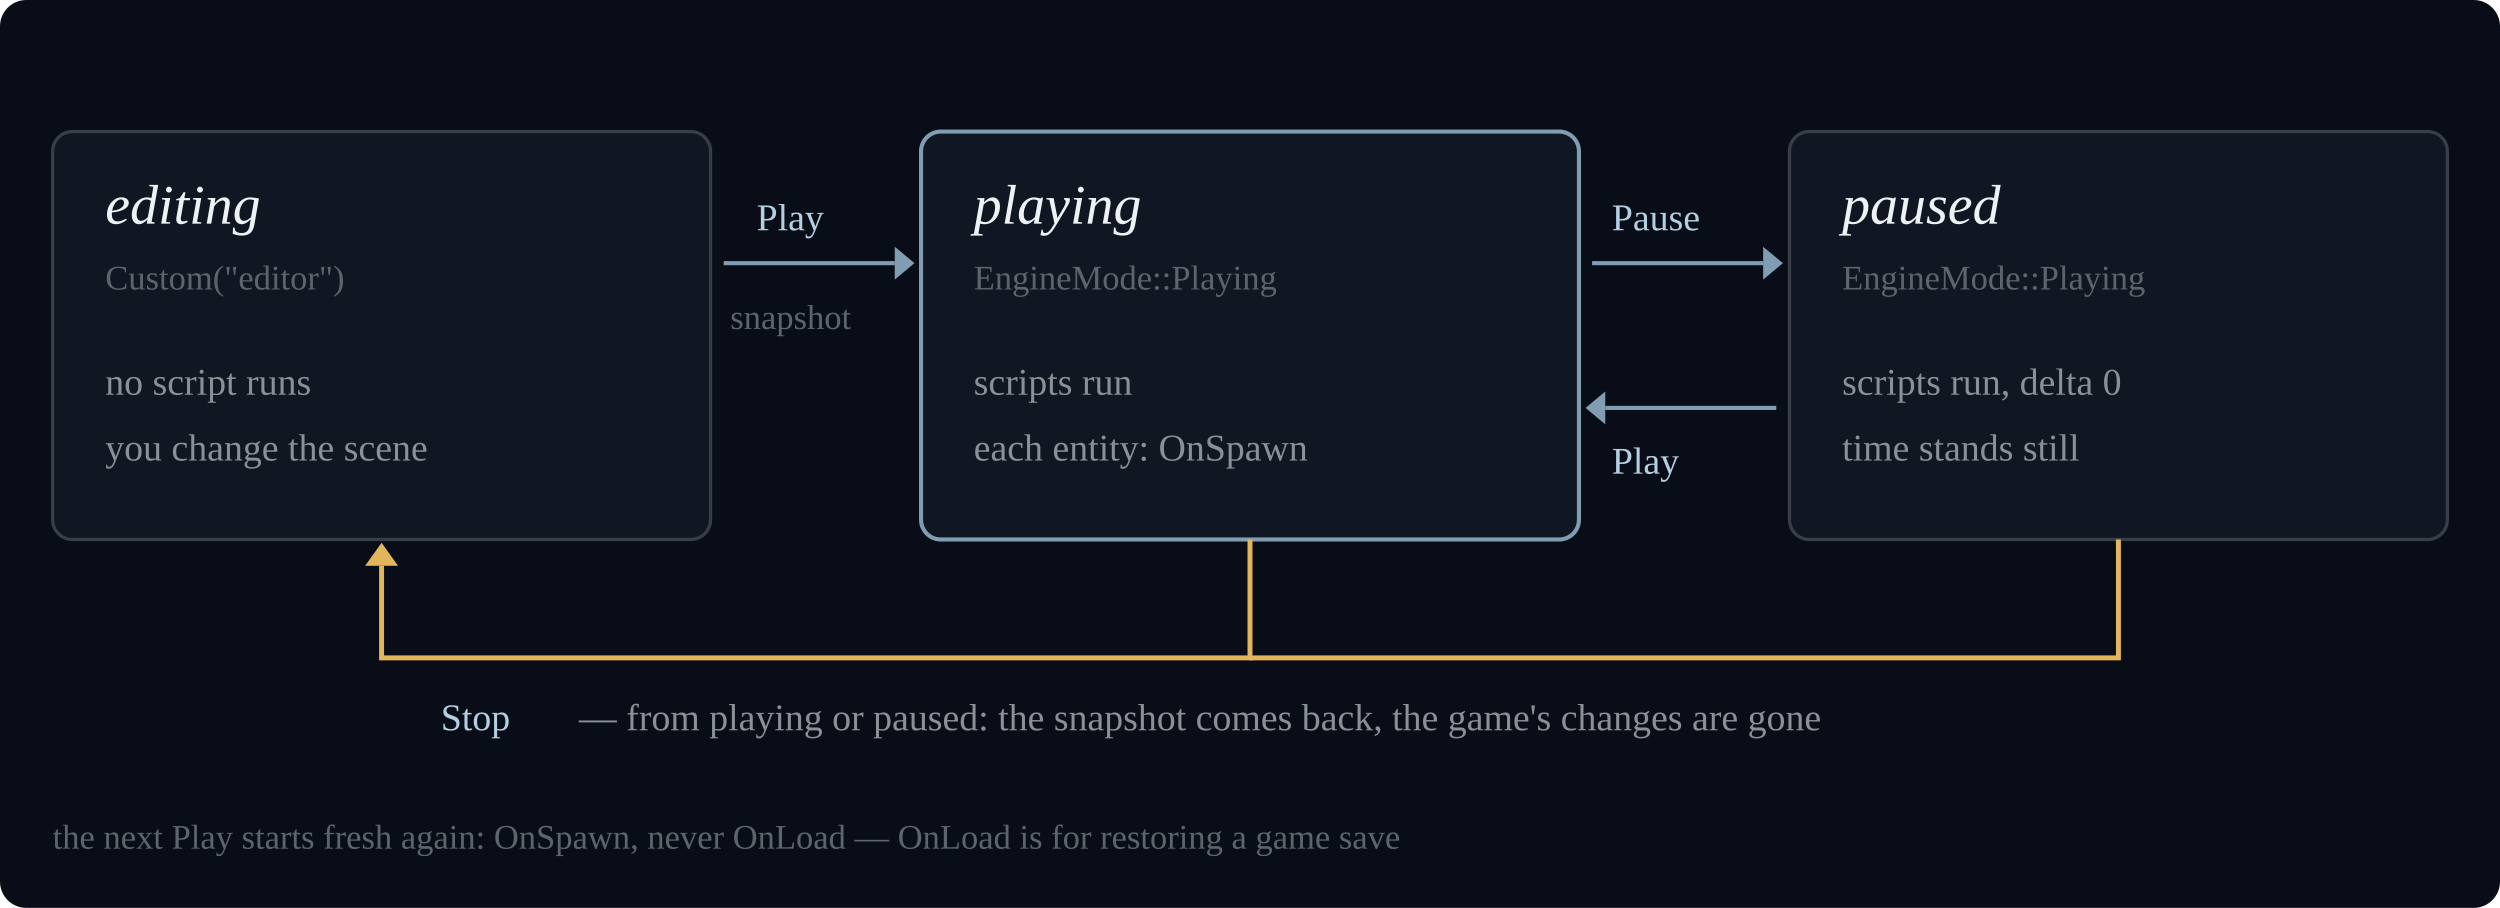
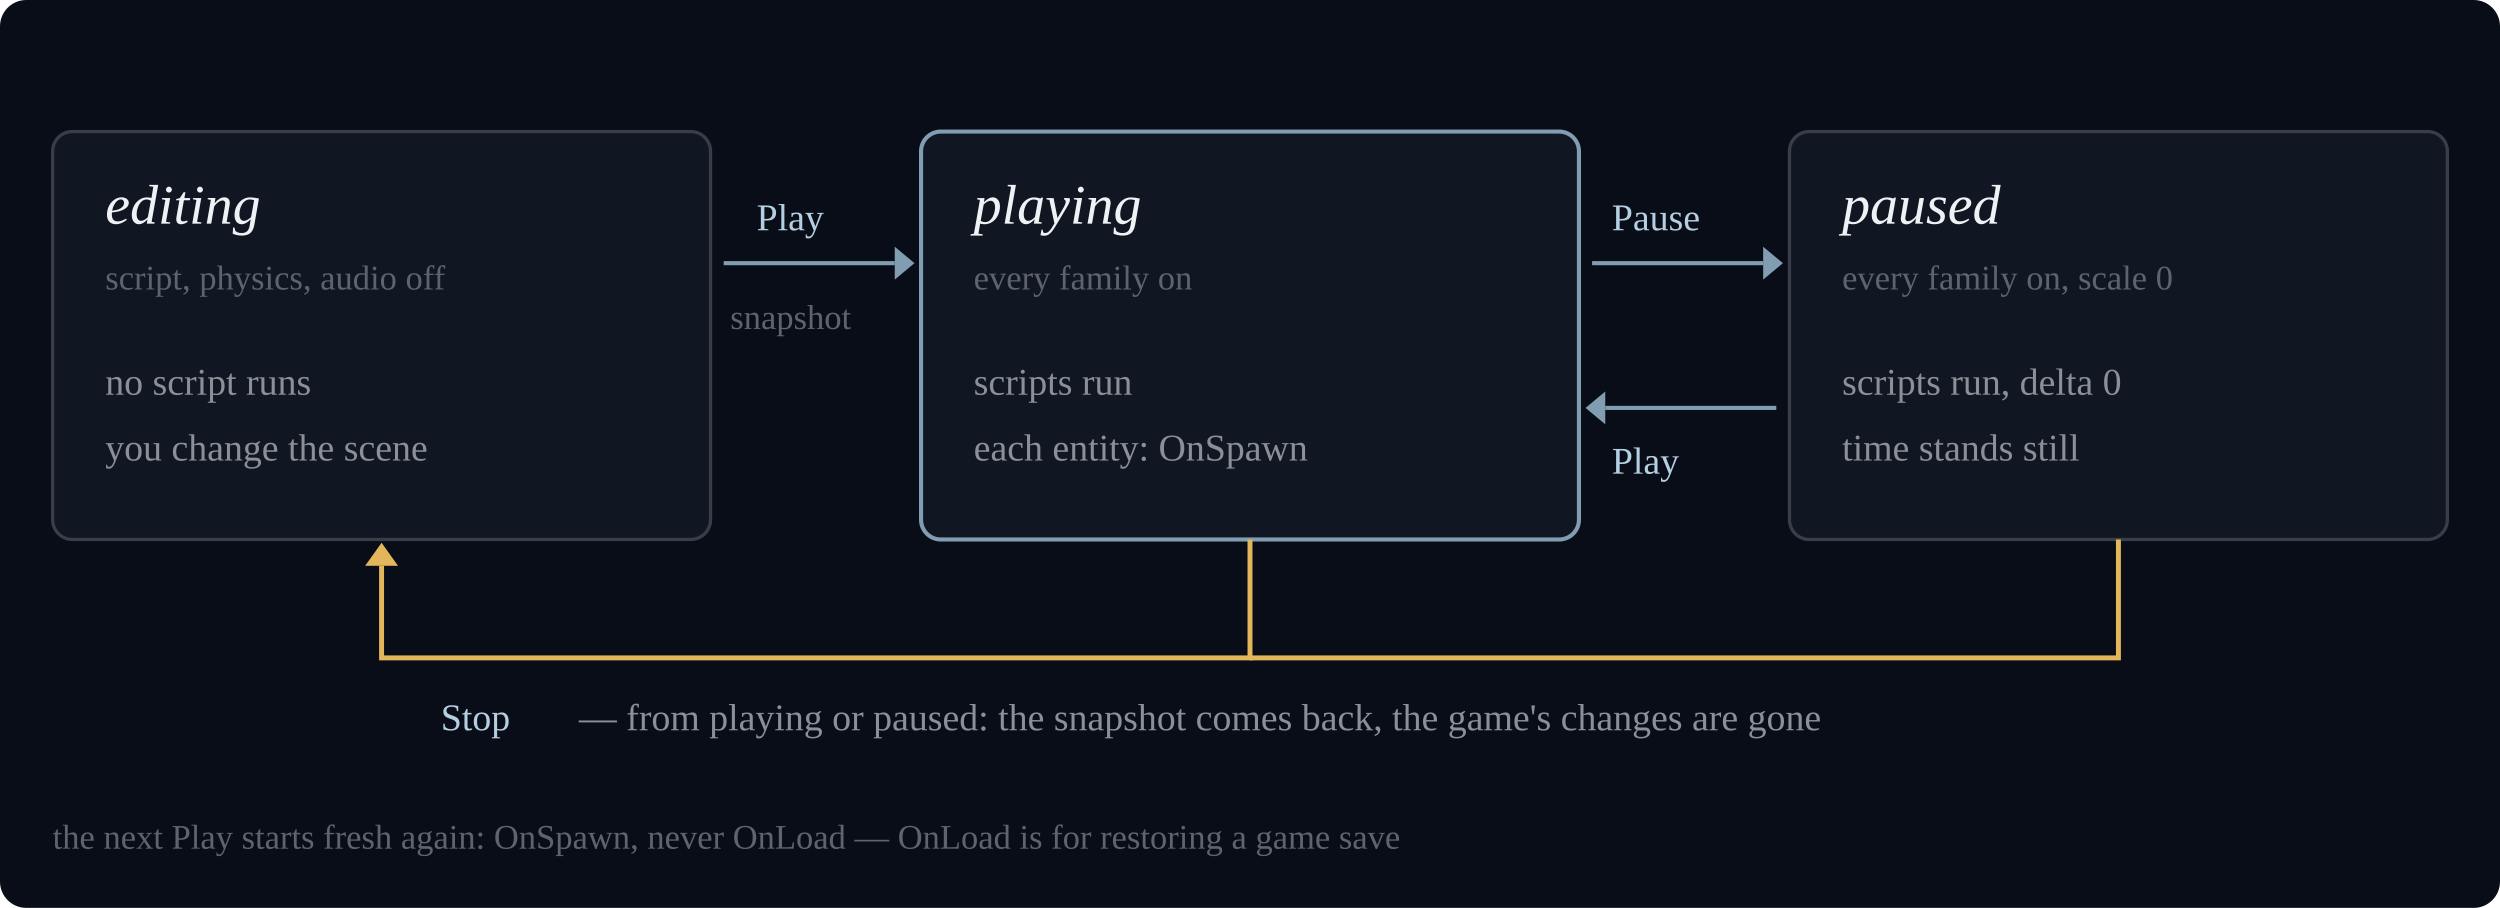
<svg xmlns="http://www.w3.org/2000/svg" id="fig-editor-play-modes" class="kp-figure" viewBox="0 0 760 276" role="img" aria-labelledby="kp-play-title kp-play-desc">
  <style>
    #fig-editor-play-modes { width: 100%; height: auto; display: block; margin: 1.5rem 0; }
    #fig-editor-play-modes .kp-bg { fill: var(--k-bg-0, #090d17); }
    #fig-editor-play-modes .kp-card { fill: var(--k-bg-1, #101622); stroke: var(--k-line, #383d48); stroke-width: 1; }
    #fig-editor-play-modes .kp-card-on { fill: var(--k-bg-1, #101622); stroke: var(--k-silver-dim, #809db2); stroke-width: 1.25; }
    #fig-editor-play-modes .kp-arrow { fill: none; stroke: var(--k-silver-dim, #809db2); stroke-width: 1.25; }
    #fig-editor-play-modes .kp-tip { fill: var(--k-silver-dim, #809db2); }
    #fig-editor-play-modes .kp-thread { fill: none; stroke: var(--k-gold, #e4b65c); stroke-width: 1.5; }
    #fig-editor-play-modes .kp-tip-gold { fill: var(--k-gold, #e4b65c); }
    #fig-editor-play-modes .kp-station { fill: var(--k-fg-0, #eff2f5); font-family: var(--k-font-display, 'Archivo', Georgia, serif); font-style: italic; font-size: 17px; }
    #fig-editor-play-modes .kp-head { fill: var(--k-silver, #b4cfe2); font-family: var(--k-font-sans, 'Archivo', system-ui, sans-serif); font-size: 11.5px; font-weight: 500; }
    #fig-editor-play-modes .kp-label { fill: var(--k-fg-2, #8a9096); font-family: var(--k-font-sans, 'Archivo', system-ui, sans-serif); font-size: 11.5px; }
    #fig-editor-play-modes .kp-note { fill: var(--k-fg-3, #5d646c); font-family: var(--k-font-mono, 'IBM Plex Mono', ui-monospace, monospace); font-size: 10.5px; }
  </style>
  <rect class="kp-bg" x="0" y="0" width="760" height="276" rx="8" />
  <rect class="kp-card" x="16" y="40" width="200" height="124" rx="6" />
  <text class="kp-station" x="32" y="68">editing</text>
-   <text class="kp-note" x="32" y="88">Custom("editor")</text>
+   <text class="kp-note" x="32" y="88">script, physics, audio off</text>
  <text class="kp-label" x="32" y="120">no script runs</text>
  <text class="kp-label" x="32" y="140">you change the scene</text>
  <rect class="kp-card-on" x="280" y="40" width="200" height="124" rx="6" />
  <text class="kp-station" x="296" y="68">playing</text>
-   <text class="kp-note" x="296" y="88">EngineMode::Playing</text>
+   <text class="kp-note" x="296" y="88">every family on</text>
  <text class="kp-label" x="296" y="120">scripts run</text>
  <text class="kp-label" x="296" y="140">each entity: OnSpawn</text>
  <rect class="kp-card" x="544" y="40" width="200" height="124" rx="6" />
  <text class="kp-station" x="560" y="68">paused</text>
-   <text class="kp-note" x="560" y="88">EngineMode::Playing</text>
+   <text class="kp-note" x="560" y="88">every family on, scale 0</text>
  <text class="kp-label" x="560" y="120">scripts run, delta 0</text>
  <text class="kp-label" x="560" y="140">time stands still</text>
  <text class="kp-head" x="230" y="70">Play</text>
  <path class="kp-arrow" d="M220,80 H272" />
  <path class="kp-tip" d="M272,75 L278,80 L272,85 Z" />
  <text class="kp-note" x="222" y="100">snapshot</text>
  <text class="kp-head" x="490" y="70">Pause</text>
  <path class="kp-arrow" d="M484,80 H536" />
  <path class="kp-tip" d="M536,75 L542,80 L536,85 Z" />
  <path class="kp-arrow" d="M540,124 H488" />
  <path class="kp-tip" d="M488,119 L482,124 L488,129 Z" />
  <text class="kp-head" x="490" y="144">Play</text>
  <path class="kp-thread" d="M380,164 V200 H116 V172" />
  <path class="kp-thread" d="M644,164 V200 H380" />
  <path class="kp-tip-gold" d="M111,172 L116,165 L121,172 Z" />
  <text class="kp-head" x="134" y="222">Stop</text>
  <text class="kp-label" x="176" y="222">— from playing or paused: the snapshot comes back, the game's changes are gone</text>
  <text class="kp-note" x="16" y="258">the next Play starts fresh again: OnSpawn, never OnLoad — OnLoad is for restoring a game save</text>
</svg>
